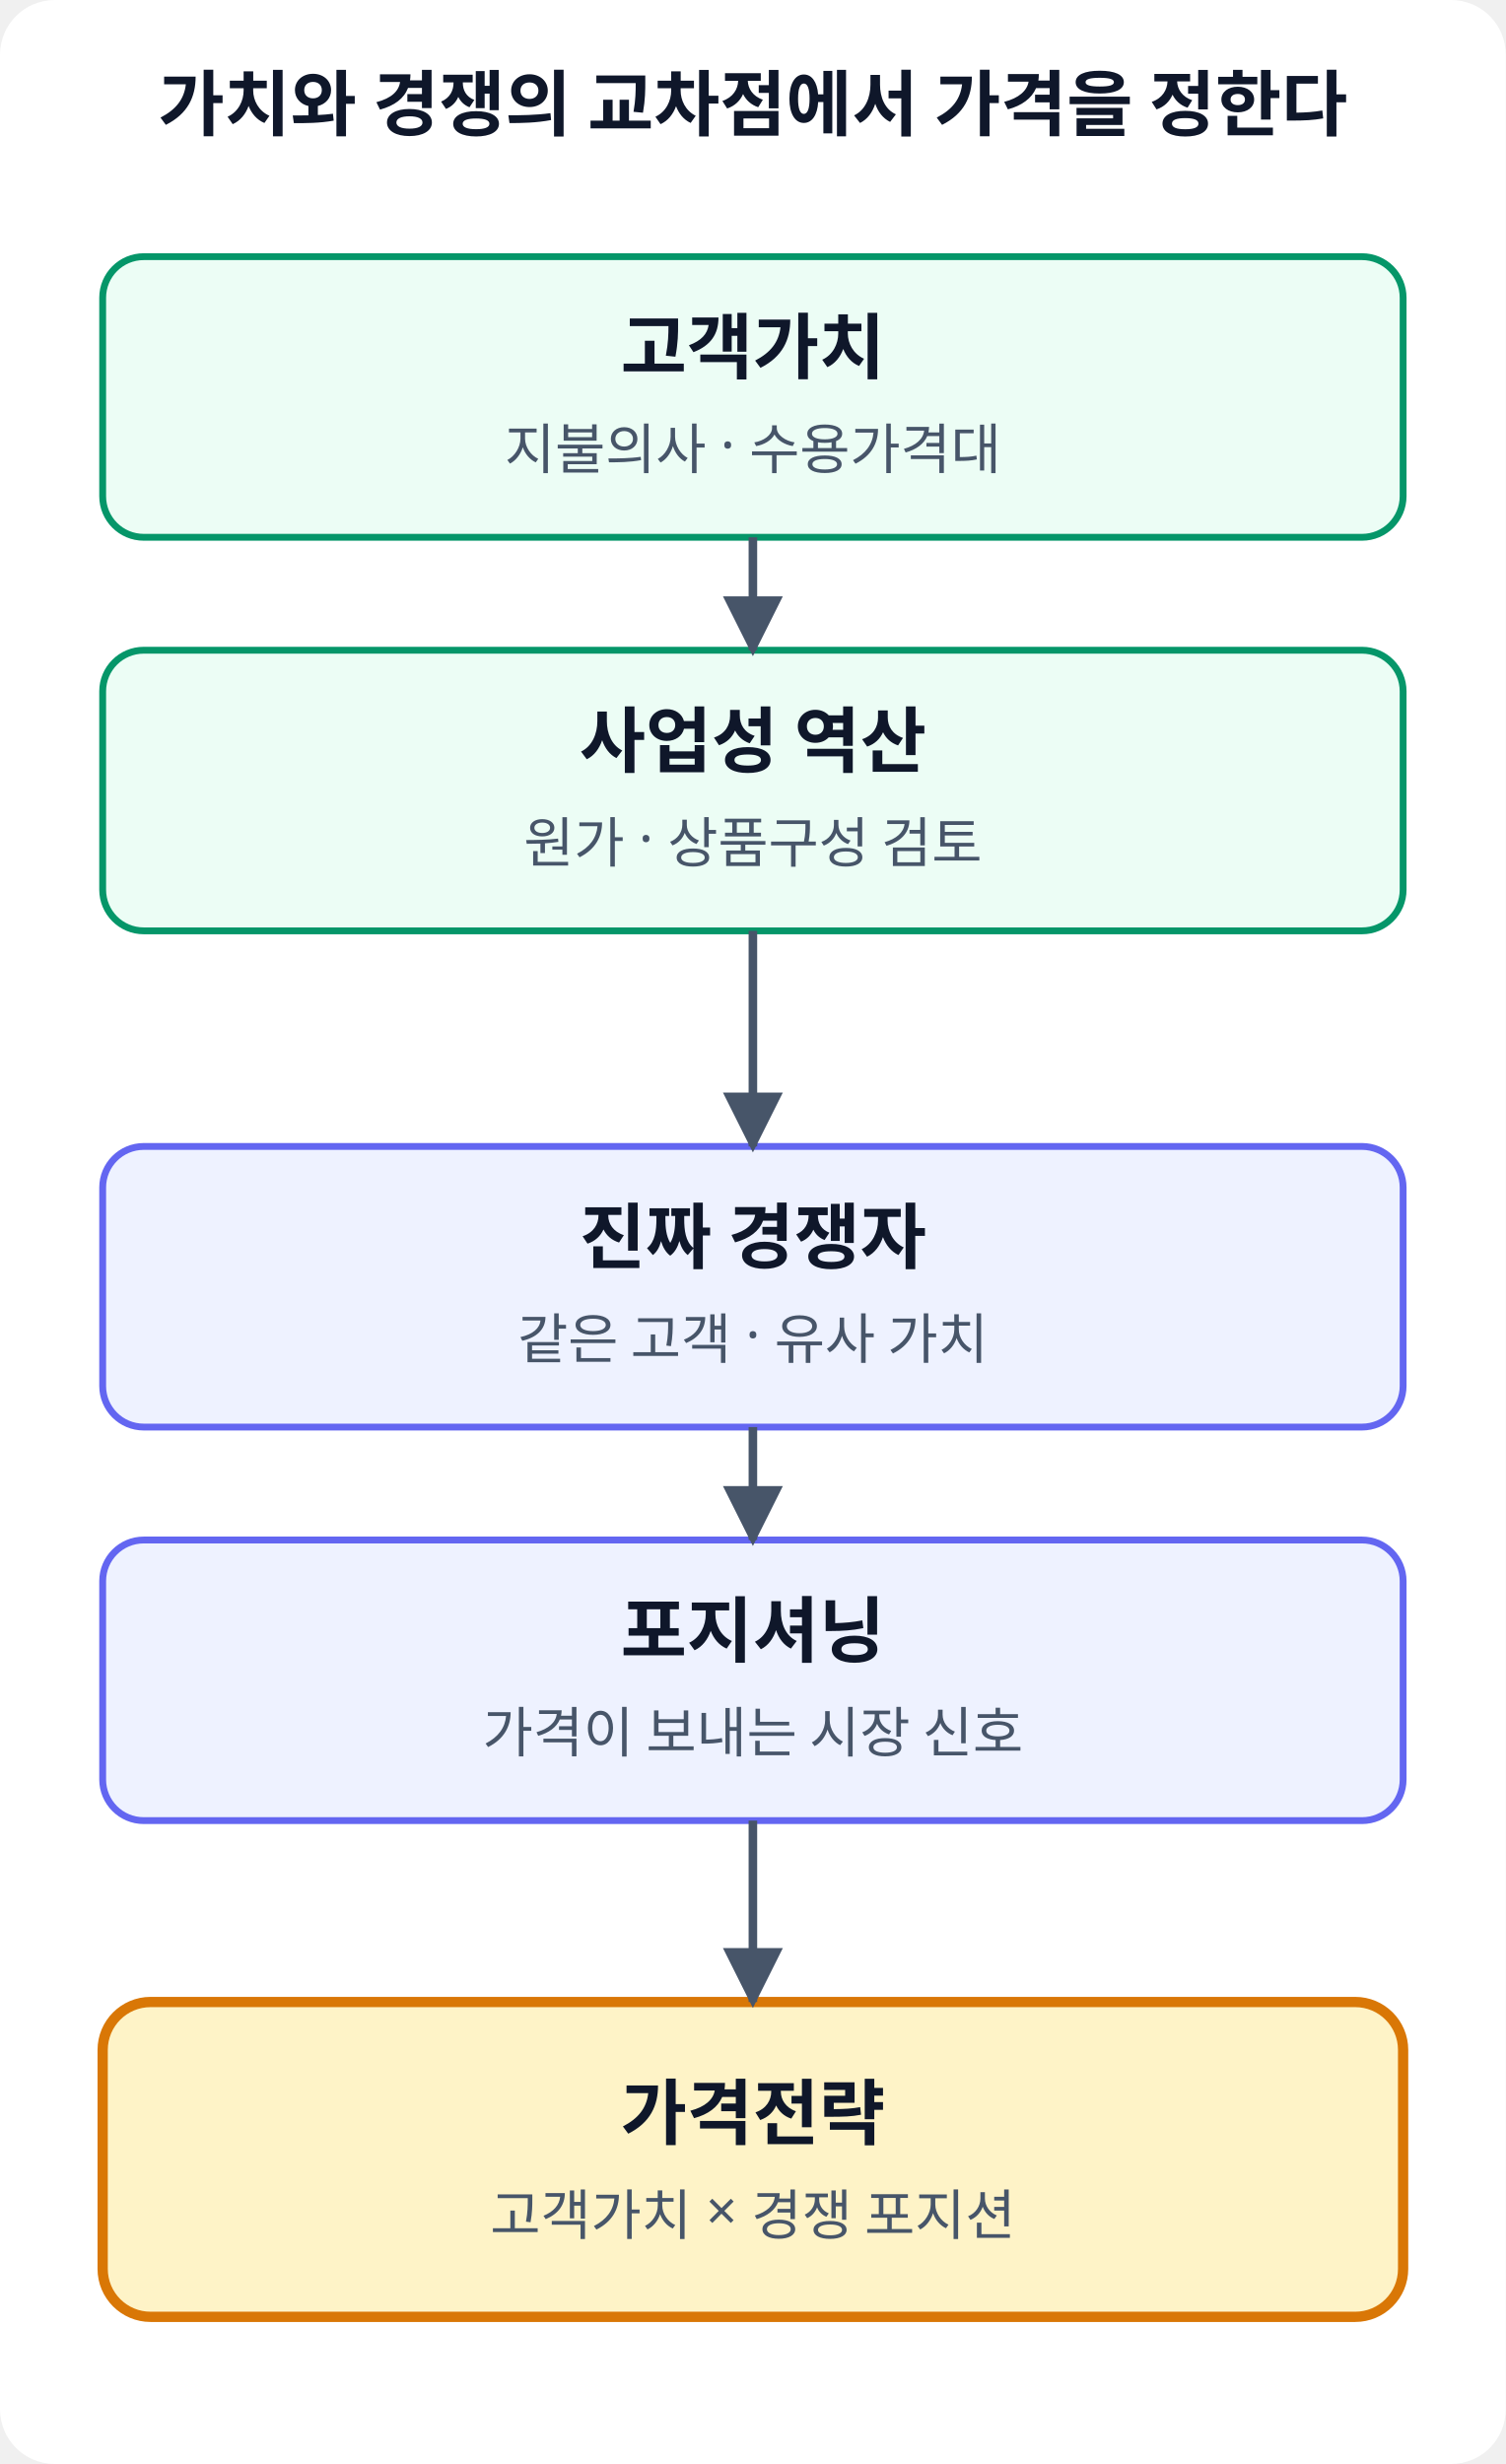
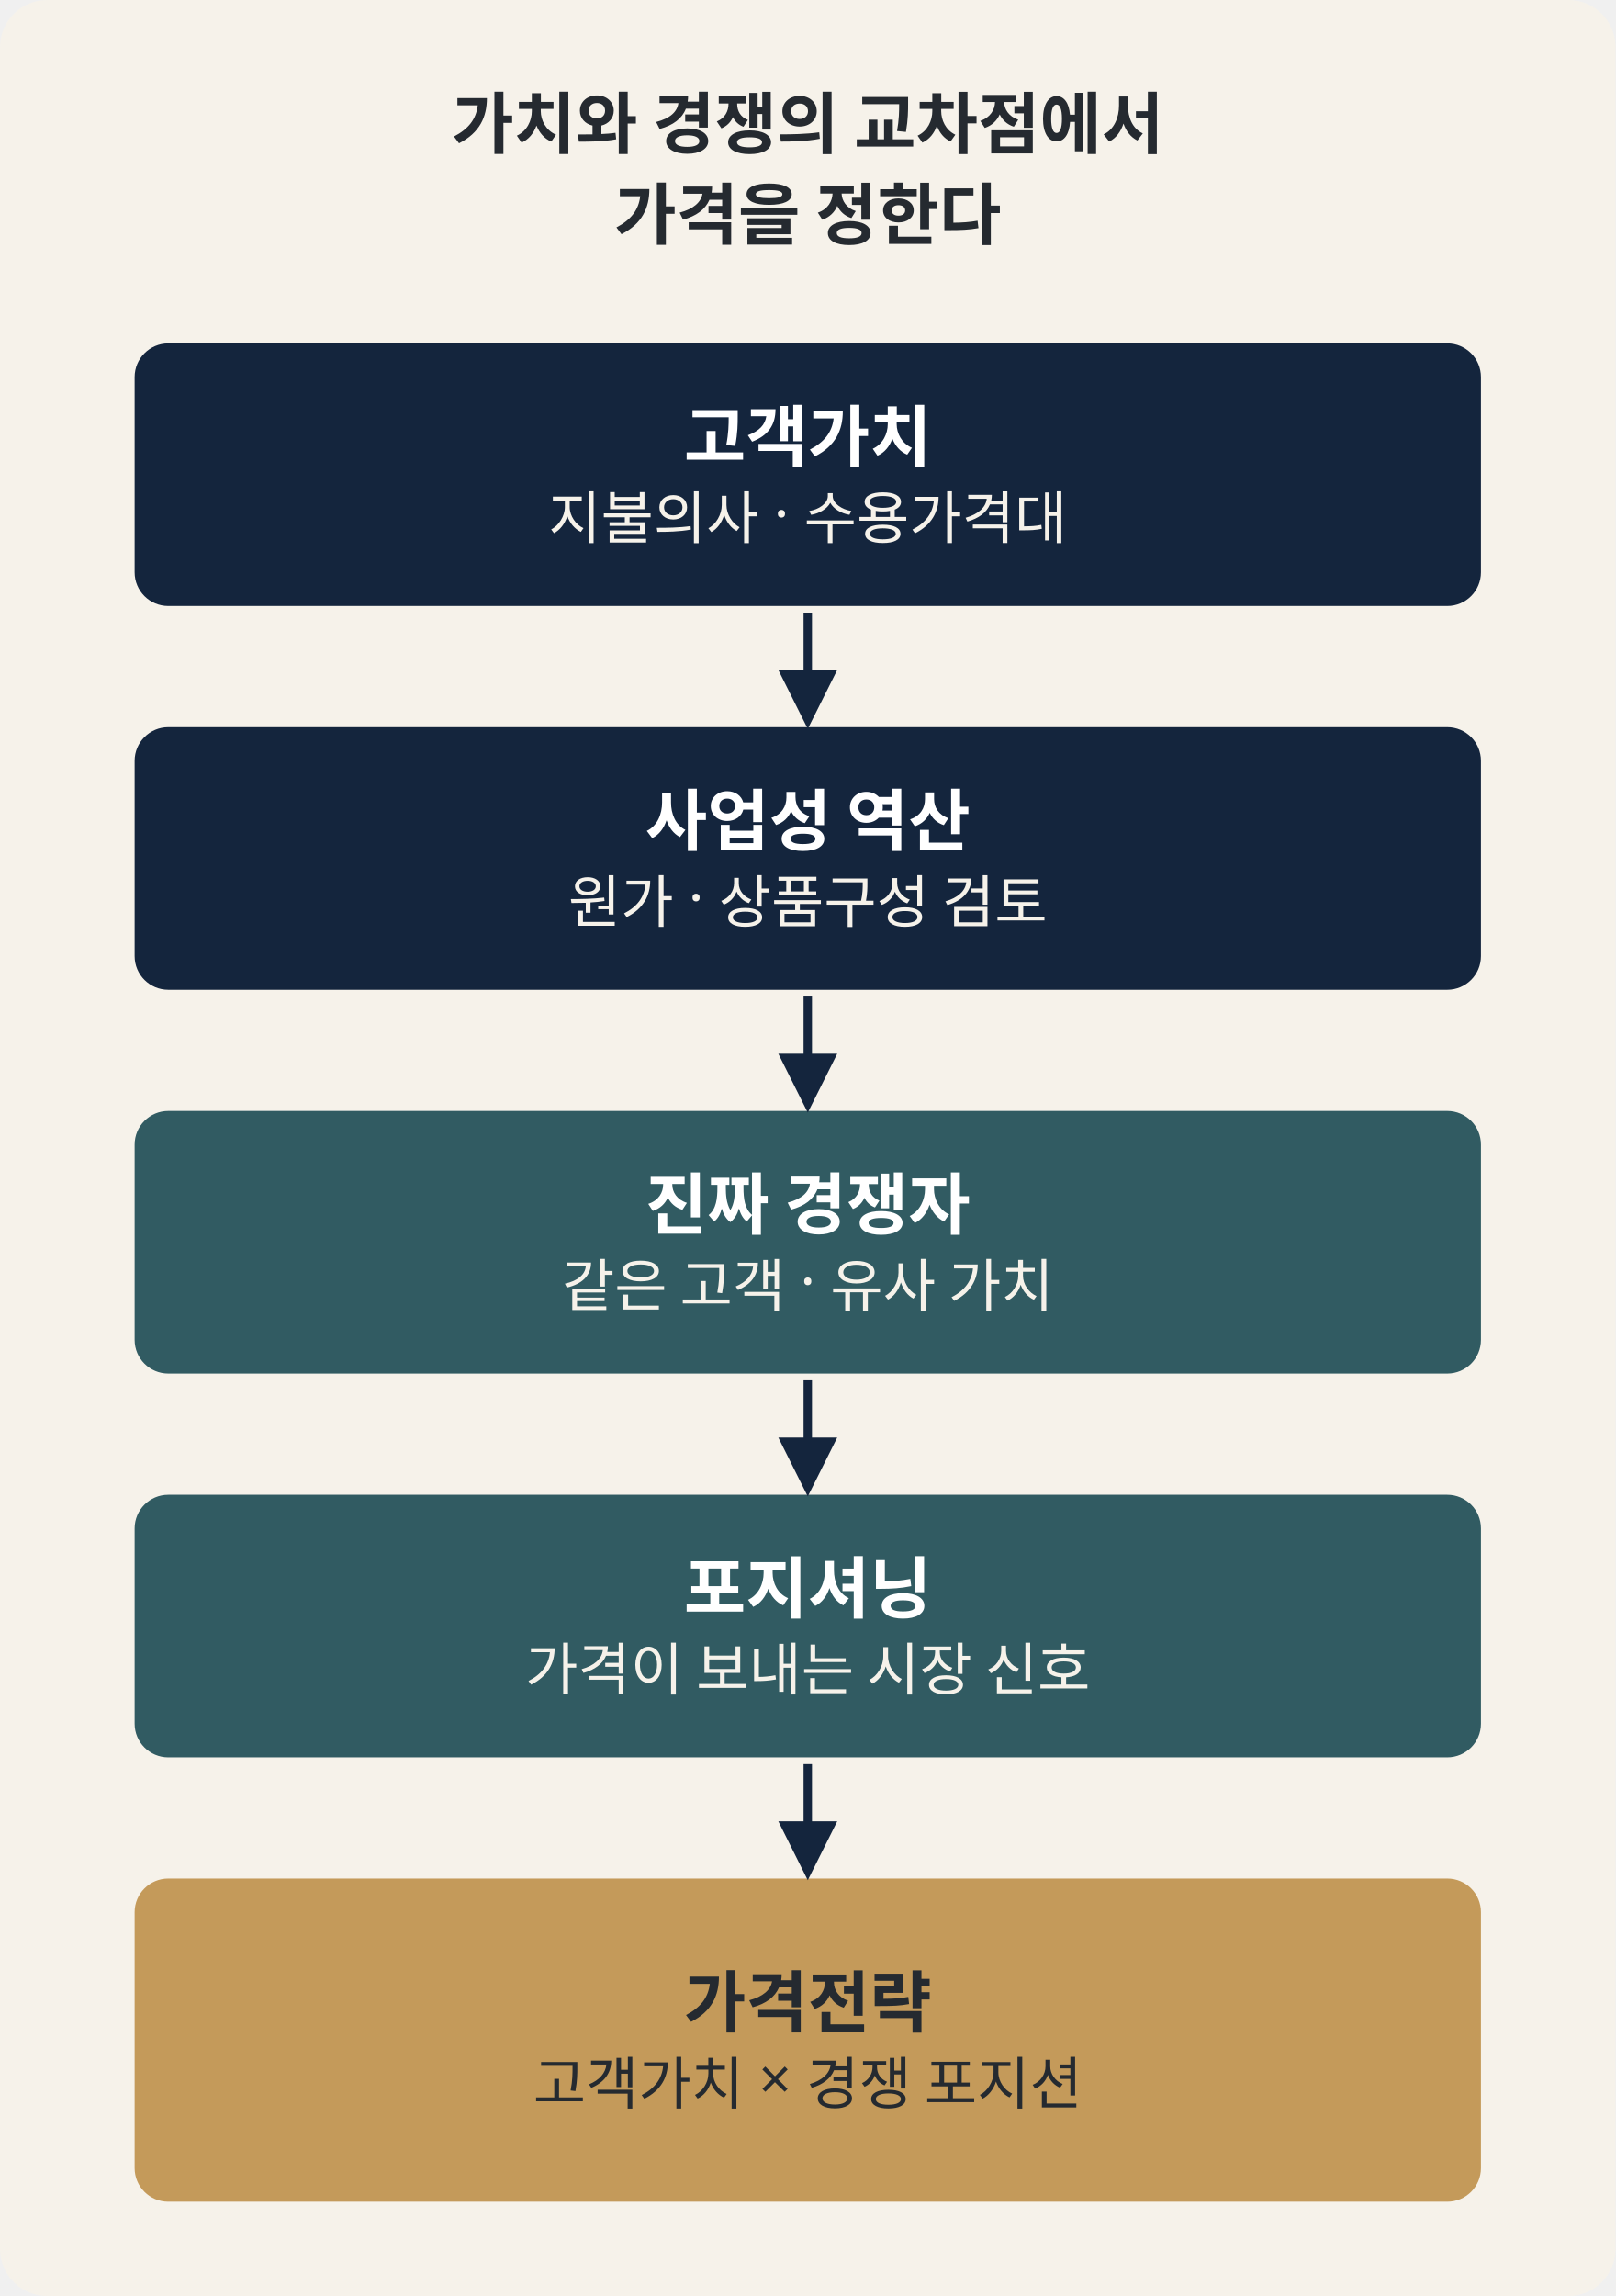
- <svg xmlns="http://www.w3.org/2000/svg" viewBox="0 0 440 720" role="img" aria-labelledby="t d">
+ <svg xmlns="http://www.w3.org/2000/svg" viewBox="0 0 480 682" role="img" aria-labelledby="t d" font-family="system-ui, 'Noto Sans KR', 'Malgun Gothic', 'Apple SD Gothic Neo', sans-serif">
  <defs>
-     <marker id="a" viewBox="0 0 10 10" refX="9" refY="5" markerWidth="7" markerHeight="7" orient="auto">
-       <path d="M0 0l10 5-10 5z" fill="#475569" />
+     <marker id="arrow-navy" viewBox="0 0 10 10" refX="8" refY="5" markerWidth="7" markerHeight="7" orient="auto-start-reverse">
+       <path d="M0 0 L10 5 L0 10 z" fill="#14253D" />
+     </marker>
+     <marker id="arrow-gold" viewBox="0 0 10 10" refX="8" refY="5" markerWidth="7" markerHeight="7" orient="auto-start-reverse">
+       <path d="M0 0 L10 5 L0 10 z" fill="#C49A5A" />
    </marker>
  </defs>
-   <style>text{font-family:"Malgun Gothic","Noto Sans KR",sans-serif;fill:#0f172a}.h{font-size:21px;font-weight:700}.s{font-size:16px;fill:#475569}.v{fill:#ecfdf5;stroke:#059669;stroke-width:2}.c{fill:#eef2ff;stroke:#6366f1;stroke-width:2}.p{fill:#fef3c7;stroke:#d97706;stroke-width:3}.l{stroke:#475569;stroke-width:2.5;fill:none;marker-end:url(#a)}</style>
-   <rect width="440" height="720" rx="16" fill="#fff" />
-   <text class="h" x="220" y="38" text-anchor="middle">가치와 경쟁의 교차점에서 가격을 정한다</text>
-   <g text-anchor="middle">
-     <rect class="v" x="30" y="75" width="380" height="82" rx="12" />
-     <text class="h" x="220" y="109">고객가치</text>
-     <text class="s" x="220" y="137">지불의사 · 수용가격대</text>
-     <rect class="v" x="30" y="190" width="380" height="82" rx="12" />
-     <text class="h" x="220" y="224">사업성 역산</text>
-     <text class="s" x="220" y="252">원가 · 상품구성 검토</text>
-     <rect class="c" x="30" y="335" width="380" height="82" rx="12" />
-     <text class="h" x="220" y="369">진짜 경쟁자</text>
-     <text class="s" x="220" y="397">같은 고객 · 유사 가치</text>
-     <rect class="c" x="30" y="450" width="380" height="82" rx="12" />
-     <text class="h" x="220" y="484">포지셔닝</text>
-     <text class="s" x="220" y="512">가격이 보내는 시장 신호</text>
-     <rect class="p" x="30" y="585" width="380" height="92" rx="14" />
-     <text class="h" x="220" y="625">가격전략</text>
-     <text class="s" x="220" y="653">고객가치 × 경쟁 포지션</text>
+   <g id="background">
+     <rect width="480" height="682" rx="14" fill="#F6F2EA" />
  </g>
-   <path class="l" d="M220 157v33" />
-   <path class="l" d="M220 272v63" />
-   <path class="l" d="M220 417v33" />
-   <path class="l" d="M220 532v53" />
+   <g id="headline">
+     <text x="240" y="44" text-anchor="middle" font-size="20" font-weight="700" fill="#252A30">가치와 경쟁의 교차점에서</text>
+     <text x="240" y="71" text-anchor="middle" font-size="20" font-weight="700" fill="#252A30">가격을 정한다</text>
+   </g>
+   <g id="customer-value">
+     <rect x="40" y="102" width="400" height="78" rx="10" fill="#14253D" />
+     <text x="240" y="137" text-anchor="middle" font-size="20" font-weight="700" fill="#FFFFFF">고객가치</text>
+     <text x="240" y="160" text-anchor="middle" font-size="17" font-weight="400" fill="#F6F2EA">지불의사 · 수용가격대</text>
+   </g>
+   <g id="reverse-economics">
+     <rect x="40" y="216" width="400" height="78" rx="10" fill="#14253D" />
+     <text x="240" y="251" text-anchor="middle" font-size="20" font-weight="700" fill="#FFFFFF">사업성 역산</text>
+     <text x="240" y="274" text-anchor="middle" font-size="17" font-weight="400" fill="#F6F2EA">원가 · 상품구성 검토</text>
+   </g>
+   <g id="true-competitors">
+     <rect x="40" y="330" width="400" height="78" rx="10" fill="#315B62" />
+     <text x="240" y="365" text-anchor="middle" font-size="20" font-weight="700" fill="#FFFFFF">진짜 경쟁자</text>
+     <text x="240" y="388" text-anchor="middle" font-size="17" font-weight="400" fill="#F6F2EA">같은 고객 · 유사 가치</text>
+   </g>
+   <g id="positioning">
+     <rect x="40" y="444" width="400" height="78" rx="10" fill="#315B62" />
+     <text x="240" y="479" text-anchor="middle" font-size="20" font-weight="700" fill="#FFFFFF">포지셔닝</text>
+     <text x="240" y="502" text-anchor="middle" font-size="17" font-weight="400" fill="#F6F2EA">가격이 보내는 시장 신호</text>
+   </g>
+   <g id="pricing-strategy">
+     <rect x="40" y="558" width="400" height="96" rx="10" fill="#C49A5A" />
+     <text x="240" y="602" text-anchor="middle" font-size="20" font-weight="700" fill="#252A30">가격전략</text>
+     <text x="240" y="625" text-anchor="middle" font-size="17" font-weight="400" fill="#252A30">고객가치 × 경쟁 포지션</text>
+   </g>
+   <g id="flow">
+     <line x1="240" y1="182" x2="240" y2="213" stroke="#14253D" stroke-width="2.5" marker-end="url(#arrow-navy)" />
+     <line x1="240" y1="296" x2="240" y2="327" stroke="#14253D" stroke-width="2.5" marker-end="url(#arrow-navy)" />
+     <line x1="240" y1="410" x2="240" y2="441" stroke="#14253D" stroke-width="2.5" marker-end="url(#arrow-navy)" />
+     <line x1="240" y1="524" x2="240" y2="555" stroke="#14253D" stroke-width="2.5" marker-end="url(#arrow-navy)" />
+   </g>
</svg>
